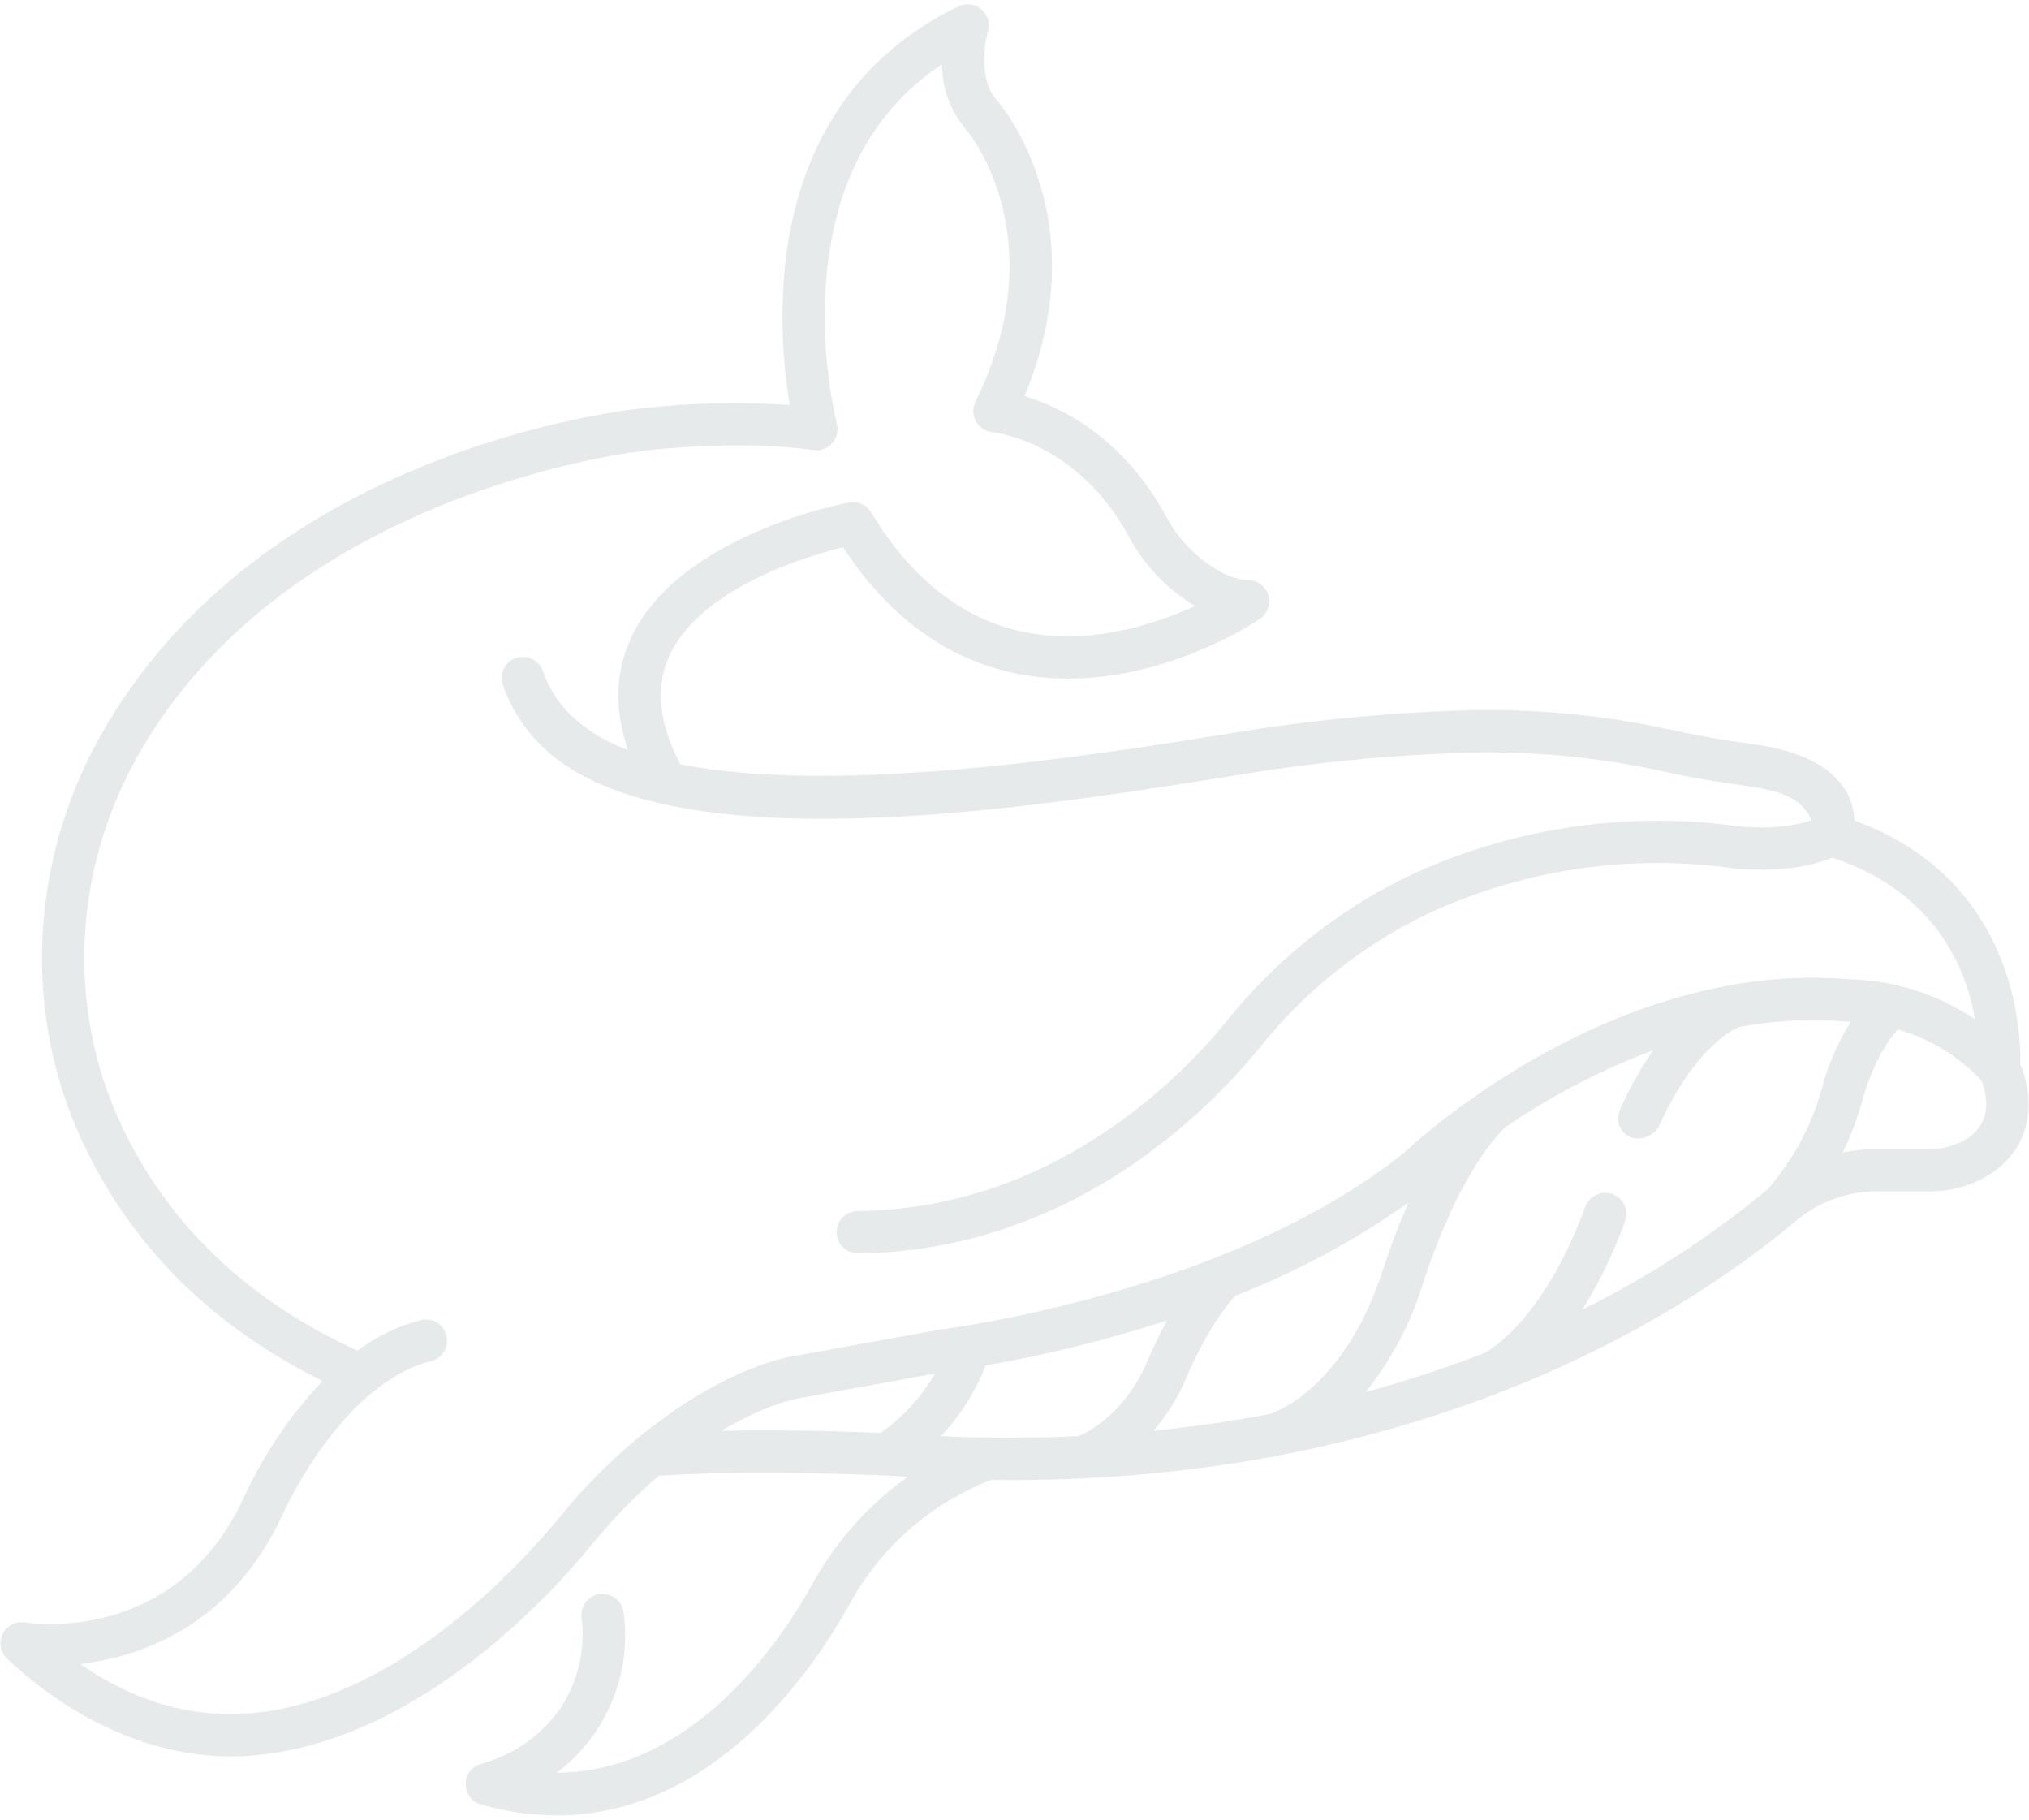
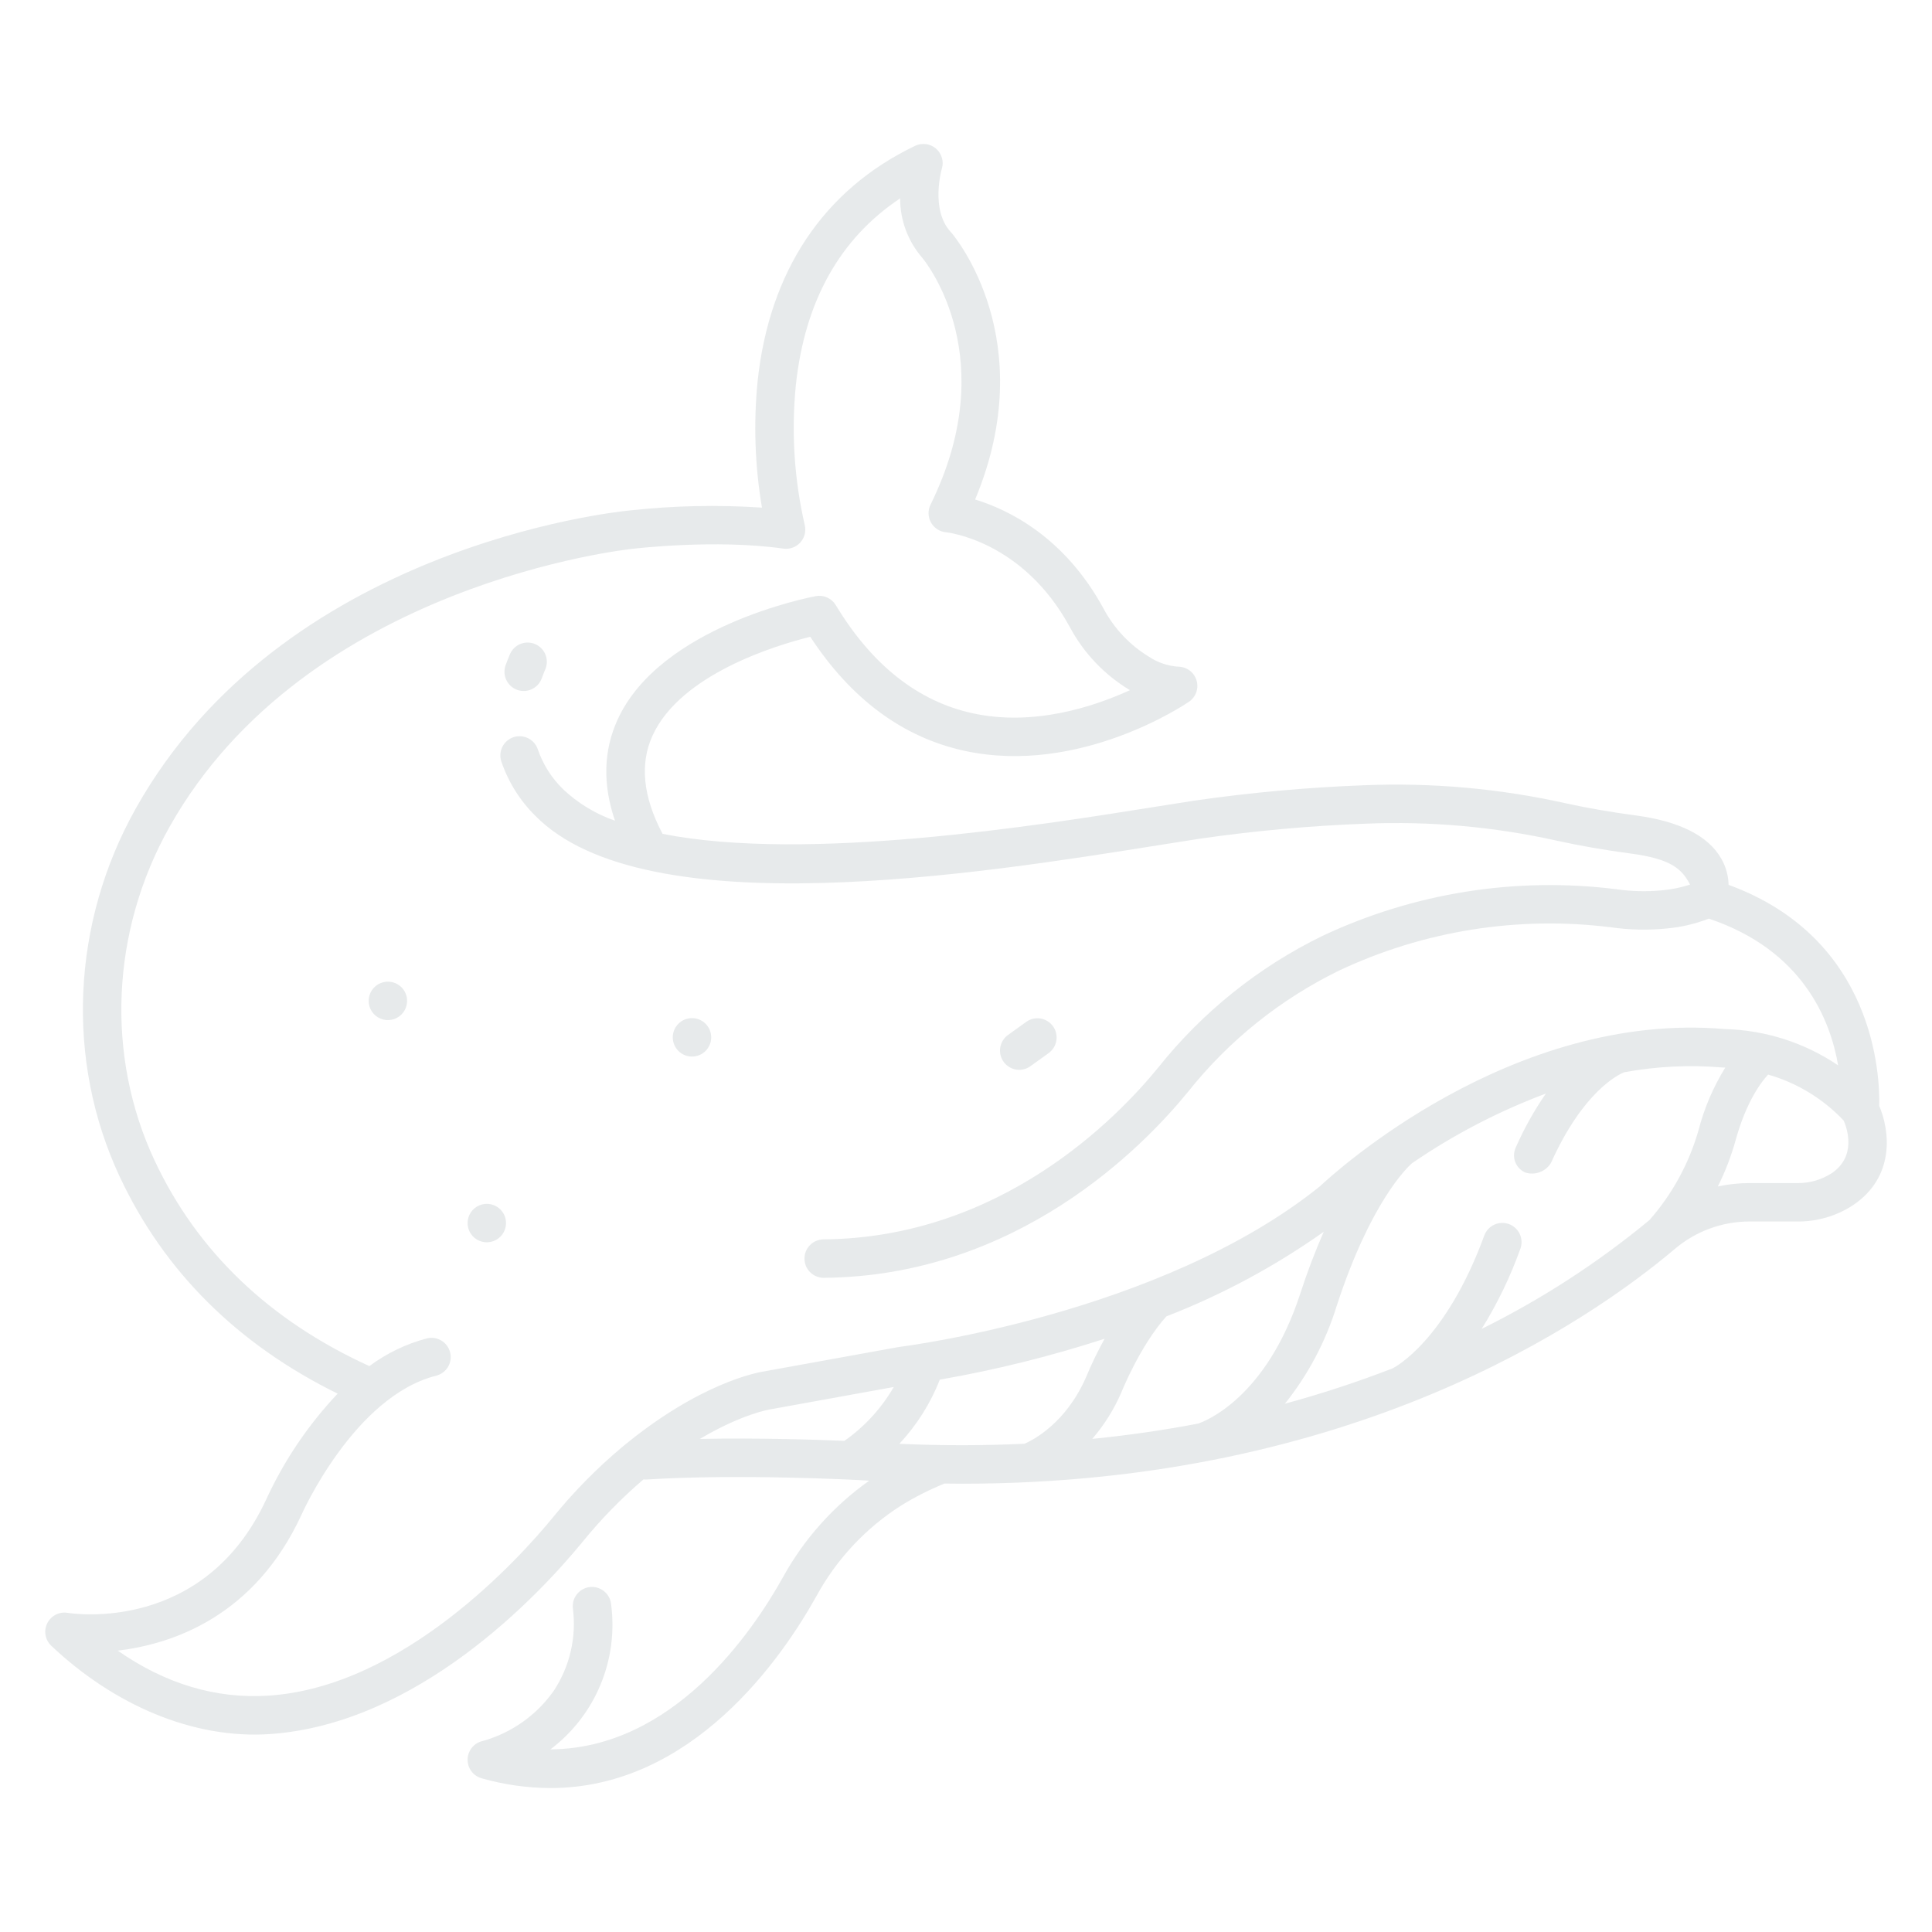
- <svg xmlns="http://www.w3.org/2000/svg" width="329" height="295" viewBox="0 0 329 295" fill="none">
-   <path d="M300.677 133.009C300.642 131.355 300.188 129.737 299.358 128.307C297.024 124.241 291.89 121.653 284.109 120.615C279.607 120.015 275.374 119.279 271.527 118.429C259.736 115.803 247.653 114.726 235.583 115.224C225.428 115.606 215.301 116.524 205.243 117.976C203.112 118.3 200.638 118.694 197.894 119.134C177.518 122.387 136.065 129.004 110.316 123.903C106.819 117.299 106.216 111.399 108.528 106.348C113.546 95.38 130.539 90.242 136.691 88.71C143.973 99.836 153.23 106.683 164.228 109.074C184.683 113.519 203.524 100.855 204.317 100.315C204.922 99.901 205.378 99.304 205.62 98.612C205.861 97.92 205.875 97.169 205.658 96.469C205.442 95.768 205.007 95.156 204.417 94.72C203.827 94.285 203.114 94.05 202.381 94.049C200.522 93.918 198.729 93.307 197.176 92.276C193.752 90.196 190.951 87.231 189.068 83.693C182.058 70.778 171.94 65.963 166.127 64.2C177.957 35.866 162.576 17.347 161.883 16.538L161.788 16.436C158.079 12.441 160.165 5.196 160.184 5.136C160.379 4.498 160.383 3.817 160.197 3.177C160.011 2.537 159.643 1.965 159.137 1.531C158.631 1.096 158.01 0.819 157.349 0.732C156.688 0.645 156.016 0.752 155.415 1.04C139.078 8.861 129.35 23.43 127.278 43.171C126.542 50.665 126.806 58.224 128.065 65.648C120.184 65.119 112.273 65.288 104.422 66.155C101.319 66.459 42.411 72.775 16.267 119.333C4.76 139.824 3.684 164.425 13.387 185.14C21.301 202.041 34.386 215.047 52.295 223.867C47.06 229.408 42.763 235.765 39.571 242.687C28.492 266.691 5.071 263.169 4.087 263.008C3.361 262.885 2.615 262.999 1.959 263.333C1.303 263.666 0.771 264.202 0.443 264.861C0.114 265.519 0.006 266.266 0.135 266.991C0.263 267.716 0.621 268.38 1.155 268.886C12.289 279.419 26.492 285.624 40.304 284.647C66.512 282.796 87.963 260.156 95.965 250.412C99.259 246.346 102.918 242.59 106.896 239.189C107.045 239.203 107.195 239.209 107.345 239.204C124.006 238.142 145.373 239.295 145.535 239.305C146.099 239.345 146.651 239.372 147.213 239.407C140.831 243.932 135.556 249.843 131.785 256.698C126.272 266.589 112.147 287.241 90.293 287.388C94.228 284.416 97.304 280.454 99.207 275.905C101.111 271.356 101.774 266.384 101.128 261.495C101.086 261.041 100.954 260.601 100.739 260.199C100.524 259.797 100.232 259.441 99.879 259.154C99.525 258.866 99.118 258.651 98.681 258.522C98.244 258.393 97.786 258.353 97.333 258.403C96.88 258.453 96.442 258.593 96.043 258.814C95.645 259.035 95.295 259.334 95.013 259.692C94.731 260.05 94.523 260.461 94.402 260.9C94.281 261.339 94.248 261.798 94.305 262.25C94.954 267.372 93.754 272.558 90.922 276.875C87.857 281.256 83.369 284.441 78.221 285.888C77.47 286.048 76.794 286.454 76.301 287.043C75.808 287.632 75.527 288.369 75.502 289.136C75.478 289.904 75.711 290.657 76.165 291.277C76.619 291.896 77.268 292.345 78.007 292.552C81.998 293.691 86.127 294.278 90.277 294.296C115.63 294.296 131.59 271.147 137.782 260.037C141.385 253.43 146.609 247.847 152.964 243.815C155.369 242.332 157.893 241.049 160.509 239.98C160.55 239.963 160.583 239.938 160.623 239.919C161.696 239.932 162.771 239.948 163.832 239.948C233.435 239.948 275.512 211.174 291.116 197.995C294.828 194.856 299.53 193.131 304.391 193.124H312.889C316.452 193.172 319.948 192.15 322.925 190.192C330.492 185.082 329.442 176.839 327.577 172.478C327.707 167.231 326.873 142.582 300.677 133.009ZM90.66 246.057C84.862 253.117 64.066 276.274 39.873 277.797C30.521 278.386 21.524 275.684 13.02 269.755C22.836 268.593 37.464 263.636 45.833 245.503C45.925 245.292 55.275 224.314 69.911 220.655C70.788 220.428 71.539 219.864 72.002 219.086C72.465 218.308 72.602 217.378 72.382 216.5C72.162 215.621 71.605 214.865 70.83 214.396C70.056 213.926 69.127 213.782 68.247 213.995C64.533 214.974 61.041 216.655 57.96 218.946C40.126 210.821 27.214 198.481 19.604 182.229C10.837 163.515 11.827 141.259 22.252 122.695C46.752 79.063 104.545 73.04 105.125 72.985C105.14 72.985 105.154 72.978 105.169 72.976C105.184 72.974 105.198 72.976 105.213 72.976C105.359 72.959 119.843 71.245 131.885 72.967C132.446 73.046 133.018 72.986 133.55 72.79C134.082 72.595 134.557 72.272 134.934 71.848C135.311 71.425 135.577 70.915 135.708 70.364C135.84 69.813 135.834 69.238 135.689 68.69C133.814 60.496 133.285 52.053 134.124 43.689C135.737 28.747 141.99 17.587 152.738 10.424C152.732 14.32 154.134 18.087 156.686 21.032C157.671 22.229 170.964 39.162 158.167 65.113C157.92 65.612 157.799 66.165 157.814 66.722C157.828 67.279 157.978 67.824 158.251 68.31C158.523 68.796 158.91 69.208 159.377 69.511C159.845 69.814 160.379 69.999 160.934 70.049C161.07 70.062 174.613 71.464 183.038 86.973C185.511 91.596 189.183 95.467 193.67 98.179C193.706 98.199 193.743 98.222 193.779 98.244C187.17 101.263 176.491 104.738 165.643 102.36C155.902 100.229 147.691 93.735 141.242 83.052C140.88 82.453 140.344 81.98 139.705 81.694C139.067 81.408 138.356 81.325 137.669 81.454C136.541 81.665 109.922 86.844 102.294 103.479C99.757 109.022 99.603 115.078 101.819 121.551C98.342 120.35 95.163 118.415 92.498 115.878C90.491 113.911 88.968 111.505 88.048 108.85C87.909 108.419 87.687 108.02 87.394 107.675C87.101 107.331 86.742 107.048 86.339 106.842C85.936 106.637 85.496 106.513 85.045 106.478C84.594 106.443 84.141 106.497 83.711 106.638C83.281 106.779 82.883 107.004 82.54 107.299C82.198 107.595 81.917 107.955 81.714 108.359C81.511 108.763 81.39 109.204 81.357 109.655C81.325 110.107 81.383 110.56 81.526 110.989C82.772 114.651 84.854 117.974 87.606 120.692C107.178 140.573 166.895 131.036 198.978 125.913C201.701 125.478 204.153 125.086 206.273 124.765C216.087 123.351 225.97 122.456 235.878 122.085C247.351 121.61 258.836 122.634 270.044 125.129C274.08 126.021 278.506 126.792 283.2 127.418C290.369 128.374 292.321 130.13 293.804 132.967C292.191 133.486 290.527 133.826 288.84 133.982C286.107 134.248 283.352 134.184 280.634 133.791C262.702 131.54 244.5 134.431 228.148 142.128C216.767 147.674 206.765 155.686 198.868 165.581C191.414 174.738 170.659 196.065 139.016 196.317C138.116 196.336 137.259 196.708 136.63 197.352C136.002 197.997 135.651 198.863 135.655 199.763C135.658 200.664 136.016 201.527 136.65 202.166C137.284 202.806 138.143 203.17 139.044 203.182H139.072C173.63 202.907 196.125 179.825 204.191 169.915C211.45 160.807 220.647 153.431 231.113 148.321C246.254 141.189 263.111 138.509 279.718 140.595C282.984 141.061 286.294 141.132 289.577 140.807C292.171 140.58 294.719 139.986 297.146 139.043C313.907 144.656 318.847 157.105 320.239 165.243C314.276 161.21 307.287 158.963 300.091 158.766H300.05C261.936 155.444 230.156 184.532 227.702 186.84C199.334 209.676 153.121 215.455 152.66 215.512C152.593 215.52 152.524 215.531 152.457 215.542L128.525 219.878C127.239 220.073 116.862 221.95 102.984 233.498C98.485 237.282 94.358 241.488 90.66 246.057ZM286.543 192.873C277.34 200.485 267.287 207.005 256.583 212.302C259.39 207.79 261.708 202.992 263.497 197.989C263.81 197.134 263.77 196.19 263.387 195.364C263.004 194.538 262.309 193.898 261.454 193.585C261.031 193.43 260.582 193.36 260.131 193.379C259.681 193.398 259.239 193.505 258.83 193.694C258.004 194.077 257.364 194.773 257.051 195.627C250.151 214.467 241.006 219.184 240.776 219.297C240.746 219.312 240.721 219.333 240.692 219.347C234.394 221.787 227.972 223.894 221.453 225.661C225.604 220.466 228.741 214.536 230.7 208.181C236.698 189.798 243.181 183.568 244.139 182.722C251.577 177.62 259.607 173.441 268.053 170.276C265.967 173.294 264.172 176.502 262.693 179.859C262.495 180.268 262.383 180.713 262.363 181.167C262.343 181.621 262.416 182.074 262.578 182.499C262.739 182.924 262.986 183.311 263.302 183.637C263.619 183.963 263.998 184.221 264.418 184.396C265.259 184.65 266.16 184.619 266.981 184.307C267.802 183.995 268.496 183.419 268.956 182.671C274.717 169.848 281.021 166.881 282.032 166.473C287.827 165.411 293.738 165.126 299.608 165.625C299.733 165.636 299.869 165.639 299.996 165.638H300.088C297.94 169.104 296.328 172.875 295.307 176.823C293.613 182.757 290.619 188.24 286.543 192.873ZM187.05 231.94C189.175 229.473 190.915 226.7 192.213 223.714C192.23 223.676 192.247 223.635 192.262 223.597C192.297 223.51 195.604 215.262 200.278 210.069C210.231 206.206 219.669 201.132 228.381 194.961C226.794 198.584 225.391 202.284 224.176 206.048C218.081 224.732 207.088 228.835 205.94 229.217C199.953 230.355 193.664 231.285 187.05 231.943V231.94ZM116.984 231.947C124.5 227.493 129.391 226.694 129.547 226.67C129.571 226.67 129.592 226.657 129.615 226.654C129.639 226.651 129.672 226.654 129.701 226.646L151.599 222.678C149.398 226.49 146.389 229.774 142.784 232.299C137.748 232.086 127.475 231.74 116.984 231.95V231.947ZM152.6 232.821C155.709 229.493 158.16 225.607 159.825 221.368C169.794 219.63 179.627 217.189 189.251 214.063C188.004 216.312 186.886 218.632 185.903 221.009C182.313 229.141 176.539 232.12 174.944 232.813C167.822 233.141 160.378 233.17 152.598 232.824L152.6 232.821ZM319.084 184.505C317.242 185.694 315.087 186.306 312.894 186.262H304.391C302.497 186.268 300.608 186.472 298.756 186.87C300.074 184.233 301.136 181.475 301.925 178.634C303.853 171.633 306.559 168.152 307.738 166.892C312.895 168.367 317.559 171.207 321.238 175.111C321.845 176.53 323.558 181.485 319.082 184.508L319.084 184.505Z" fill="#0D2936" fill-opacity="0.1" />
+ <svg xmlns="http://www.w3.org/2000/svg" width="345" height="345" viewBox="0 0 345 345" fill="none">
+   <path d="M308.677 158.009C308.642 156.355 308.188 154.737 307.358 153.307C305.024 149.241 299.89 146.653 292.109 145.615C287.607 145.015 283.374 144.279 279.527 143.429C267.736 140.803 255.653 139.726 243.583 140.224C233.428 140.606 223.301 141.524 213.243 142.976C211.112 143.3 208.638 143.694 205.894 144.134C185.518 147.387 144.065 154.004 118.316 148.903C114.819 142.299 114.216 136.399 116.528 131.348C121.546 120.381 138.539 115.242 144.691 113.71C151.973 124.836 161.23 131.683 172.228 134.074C192.683 138.519 211.524 125.855 212.317 125.315C212.922 124.901 213.378 124.304 213.62 123.612C213.861 122.92 213.875 122.169 213.658 121.469C213.442 120.768 213.007 120.156 212.417 119.72C211.827 119.285 211.114 119.05 210.381 119.049C208.522 118.918 206.729 118.307 205.176 117.277C201.752 115.196 198.951 112.231 197.068 108.693C190.058 95.778 179.94 90.963 174.127 89.2C185.957 60.866 170.576 42.347 169.883 41.538L169.788 41.436C166.079 37.441 168.165 30.197 168.184 30.136C168.379 29.498 168.383 28.817 168.197 28.177C168.011 27.537 167.643 26.965 167.137 26.531C166.631 26.096 166.01 25.819 165.349 25.732C164.688 25.645 164.016 25.752 163.415 26.04C147.078 33.861 137.35 48.43 135.278 68.171C134.542 75.665 134.806 83.224 136.065 90.648C128.184 90.119 120.273 90.288 112.422 91.155C109.319 91.459 50.411 97.775 24.267 144.333C12.76 164.824 11.684 189.425 21.387 210.14C29.301 227.041 42.386 240.047 60.295 248.867C55.06 254.408 50.763 260.765 47.571 267.687C36.492 291.691 13.071 288.169 12.087 288.008C11.361 287.885 10.615 287.999 9.959 288.333C9.303 288.666 8.771 289.202 8.443 289.861C8.114 290.519 8.006 291.266 8.135 291.991C8.263 292.716 8.621 293.38 9.155 293.886C20.289 304.419 34.492 310.624 48.304 309.647C74.512 307.796 95.963 285.156 103.965 275.412C107.259 271.346 110.918 267.59 114.896 264.189C115.045 264.203 115.195 264.209 115.345 264.204C132.006 263.142 153.373 264.295 153.535 264.305C154.099 264.345 154.651 264.372 155.213 264.407C148.831 268.932 143.556 274.843 139.785 281.698C134.272 291.589 120.147 312.241 98.293 312.388C102.228 309.416 105.304 305.454 107.207 300.905C109.111 296.356 109.774 291.384 109.128 286.495C109.086 286.041 108.954 285.601 108.739 285.199C108.524 284.797 108.232 284.441 107.879 284.154C107.525 283.866 107.118 283.651 106.681 283.522C106.244 283.393 105.786 283.353 105.333 283.403C104.88 283.453 104.442 283.593 104.043 283.814C103.645 284.035 103.295 284.334 103.013 284.692C102.731 285.05 102.523 285.461 102.402 285.9C102.281 286.339 102.248 286.798 102.305 287.25C102.953 292.372 101.754 297.558 98.922 301.875C95.857 306.256 91.369 309.441 86.221 310.888C85.47 311.048 84.794 311.454 84.301 312.043C83.808 312.632 83.527 313.369 83.502 314.136C83.478 314.904 83.711 315.657 84.165 316.277C84.619 316.896 85.268 317.345 86.007 317.552C89.998 318.691 94.127 319.278 98.277 319.296C123.63 319.296 139.59 296.147 145.782 285.037C149.385 278.43 154.609 272.847 160.964 268.815C163.369 267.332 165.893 266.049 168.509 264.98C168.55 264.963 168.583 264.938 168.623 264.919C169.696 264.932 170.771 264.948 171.832 264.948C241.435 264.948 283.512 236.174 299.116 222.995C302.828 219.856 307.53 218.131 312.391 218.124H320.889C324.452 218.172 327.948 217.15 330.925 215.192C338.492 210.082 337.442 201.839 335.577 197.478C335.707 192.231 334.873 167.582 308.677 158.009ZM98.66 271.057C92.862 278.117 72.066 301.274 47.873 302.797C38.521 303.386 29.524 300.684 21.02 294.755C30.836 293.593 45.464 288.636 53.833 270.503C53.925 270.292 63.275 249.314 77.911 245.655C78.788 245.428 79.539 244.864 80.002 244.086C80.465 243.308 80.602 242.378 80.382 241.5C80.162 240.621 79.605 239.865 78.83 239.396C78.056 238.926 77.127 238.782 76.247 238.995C72.533 239.974 69.041 241.655 65.96 243.946C48.126 235.821 35.214 223.481 27.604 207.229C18.837 188.515 19.827 166.259 30.252 147.695C54.752 104.063 112.545 98.04 113.125 97.985C113.14 97.985 113.154 97.978 113.169 97.976C113.184 97.974 113.198 97.976 113.213 97.976C113.359 97.959 127.843 96.245 139.885 97.967C140.446 98.046 141.018 97.986 141.55 97.79C142.082 97.595 142.557 97.272 142.934 96.848C143.311 96.425 143.577 95.915 143.708 95.364C143.84 94.813 143.834 94.238 143.689 93.69C141.814 85.496 141.285 77.052 142.124 68.689C143.737 53.747 149.99 42.587 160.738 35.424C160.732 39.32 162.134 43.087 164.686 46.032C165.671 47.229 178.964 64.162 166.167 90.113C165.92 90.612 165.799 91.165 165.814 91.722C165.828 92.279 165.978 92.824 166.251 93.31C166.523 93.796 166.91 94.208 167.377 94.511C167.845 94.814 168.379 94.999 168.934 95.049C169.07 95.062 182.613 96.464 191.038 111.973C193.511 116.596 197.183 120.467 201.67 123.179C201.706 123.199 201.743 123.222 201.779 123.244C195.17 126.263 184.491 129.738 173.643 127.36C163.902 125.229 155.691 118.735 149.242 108.052C148.88 107.453 148.344 106.979 147.705 106.694C147.067 106.408 146.356 106.324 145.669 106.454C144.541 106.665 117.922 111.844 110.294 128.479C107.757 134.022 107.603 140.078 109.819 146.551C106.342 145.35 103.163 143.415 100.498 140.878C98.491 138.911 96.968 136.505 96.048 133.85C95.909 133.419 95.687 133.02 95.394 132.675C95.101 132.331 94.742 132.048 94.339 131.842C93.936 131.637 93.496 131.513 93.045 131.478C92.594 131.443 92.141 131.497 91.711 131.638C91.281 131.779 90.883 132.004 90.54 132.299C90.198 132.595 89.917 132.955 89.714 133.359C89.511 133.763 89.39 134.204 89.357 134.655C89.325 135.107 89.383 135.56 89.526 135.989C90.772 139.651 92.854 142.974 95.606 145.692C115.178 165.573 174.895 156.036 206.978 150.913C209.701 150.478 212.153 150.086 214.273 149.765C224.087 148.351 233.97 147.456 243.878 147.085C255.351 146.61 266.836 147.634 278.044 150.129C282.08 151.021 286.506 151.792 291.2 152.418C298.369 153.374 300.321 155.13 301.804 157.967C300.191 158.486 298.527 158.826 296.84 158.982C294.107 159.248 291.352 159.184 288.634 158.791C270.702 156.54 252.5 159.431 236.148 167.128C224.767 172.674 214.765 180.686 206.868 190.581C199.414 199.738 178.659 221.065 147.016 221.317C146.116 221.336 145.259 221.708 144.63 222.352C144.002 222.997 143.651 223.863 143.655 224.763C143.658 225.664 144.016 226.527 144.65 227.166C145.284 227.806 146.143 228.17 147.044 228.182H147.072C181.63 227.907 204.125 204.825 212.191 194.915C219.45 185.807 228.647 178.431 239.113 173.321C254.254 166.189 271.111 163.509 287.718 165.595C290.984 166.061 294.294 166.132 297.577 165.807C300.171 165.58 302.719 164.986 305.146 164.043C321.907 169.656 326.847 182.105 328.239 190.243C322.276 186.21 315.287 183.963 308.091 183.766H308.05C269.936 180.444 238.156 209.532 235.702 211.84C207.334 234.676 161.121 240.455 160.66 240.512C160.593 240.52 160.524 240.531 160.457 240.542L136.525 244.878C135.239 245.073 124.862 246.95 110.984 258.498C106.485 262.282 102.358 266.488 98.66 271.057ZM294.543 217.873C285.34 225.485 275.287 232.005 264.583 237.302C267.39 232.79 269.708 227.992 271.497 222.989C271.81 222.134 271.77 221.19 271.387 220.364C271.004 219.538 270.309 218.898 269.454 218.585C269.031 218.43 268.582 218.36 268.131 218.379C267.681 218.398 267.239 218.505 266.83 218.694C266.004 219.077 265.364 219.773 265.051 220.627C258.151 239.467 249.006 244.184 248.776 244.297C248.746 244.312 248.721 244.333 248.692 244.347C242.394 246.787 235.972 248.894 229.453 250.661C233.604 245.466 236.741 239.536 238.7 233.181C244.698 214.798 251.181 208.568 252.139 207.722C259.577 202.62 267.607 198.441 276.053 195.276C273.967 198.294 272.172 201.502 270.693 204.859C270.495 205.268 270.383 205.713 270.363 206.167C270.343 206.621 270.416 207.074 270.578 207.499C270.739 207.924 270.986 208.311 271.302 208.637C271.619 208.963 271.998 209.221 272.418 209.396C273.259 209.65 274.16 209.619 274.981 209.307C275.802 208.995 276.496 208.419 276.956 207.671C282.717 194.848 289.021 191.881 290.032 191.473C295.827 190.411 301.738 190.126 307.608 190.625C307.733 190.636 307.869 190.639 307.996 190.638H308.088C305.94 194.104 304.328 197.875 303.307 201.823C301.613 207.757 298.619 213.24 294.543 217.873ZM195.05 256.94C197.175 254.473 198.915 251.7 200.213 248.714C200.23 248.676 200.247 248.635 200.262 248.597C200.297 248.51 203.604 240.262 208.278 235.069C218.231 231.206 227.669 226.132 236.381 219.961C234.794 223.584 233.391 227.284 232.176 231.048C226.081 249.732 215.088 253.835 213.94 254.217C207.953 255.355 201.664 256.285 195.05 256.943V256.94ZM124.984 256.947C132.5 252.493 137.391 251.694 137.547 251.67C137.571 251.67 137.592 251.657 137.615 251.654C137.639 251.651 137.672 251.654 137.701 251.646L159.599 247.678C157.398 251.49 154.389 254.774 150.784 257.299C145.748 257.086 135.475 256.74 124.984 256.95V256.947ZM160.6 257.821C163.709 254.493 166.16 250.607 167.825 246.368C177.794 244.63 187.627 242.189 197.251 239.063C196.004 241.312 194.886 243.632 193.903 246.009C190.313 254.141 184.539 257.12 182.944 257.813C175.822 258.141 168.378 258.17 160.598 257.824L160.6 257.821ZM327.084 209.505C325.242 210.694 323.087 211.306 320.894 211.262H312.391C310.497 211.268 308.608 211.472 306.756 211.87C308.074 209.233 309.136 206.475 309.925 203.634C311.853 196.633 314.559 193.152 315.738 191.892C320.895 193.367 325.559 196.207 329.238 200.111C329.845 201.53 331.558 206.485 327.082 209.508L327.084 209.505Z" fill="#0D2936" fill-opacity="0.1" />
+   <path d="M92.347 123.185C92.77 123.339 93.22 123.408 93.671 123.388C94.121 123.367 94.563 123.258 94.971 123.067C95.379 122.876 95.746 122.606 96.05 122.273C96.353 121.939 96.588 121.55 96.741 121.125C96.938 120.584 97.149 120.048 97.376 119.517C97.552 119.102 97.645 118.657 97.649 118.206C97.653 117.756 97.569 117.308 97.4 116.89C97.232 116.472 96.983 116.092 96.667 115.77C96.351 115.448 95.975 115.192 95.561 115.015C95.146 114.839 94.701 114.746 94.25 114.742C93.799 114.737 93.352 114.822 92.934 114.99C92.516 115.159 92.135 115.408 91.814 115.724C91.492 116.04 91.235 116.415 91.059 116.83C90.783 117.479 90.524 118.134 90.287 118.791C90.133 119.214 90.065 119.664 90.086 120.114C90.106 120.565 90.215 121.006 90.406 121.415C90.598 121.823 90.868 122.189 91.2 122.493C91.533 122.797 91.923 123.032 92.347 123.185Z" fill="#0D2936" fill-opacity="0.1" />
+   <path d="M182.007 191.038C182.726 191.039 183.427 190.812 184.01 190.39L187.293 188.026C188.019 187.489 188.503 186.688 188.642 185.796C188.781 184.904 188.564 183.993 188.036 183.26C187.508 182.528 186.713 182.033 185.823 181.882C184.933 181.732 184.019 181.938 183.28 182.456L179.997 184.821C179.408 185.245 178.968 185.845 178.742 186.536C178.515 187.226 178.513 187.97 178.737 188.661C178.96 189.352 179.397 189.955 179.985 190.382C180.572 190.809 181.28 191.039 182.007 191.038Z" fill="#0D2936" fill-opacity="0.1" />
+   <path d="M123.569 188.673C125.465 188.673 127.002 187.136 127.002 185.241C127.002 183.345 125.465 181.808 123.569 181.808C121.674 181.808 120.137 183.345 120.137 185.241C120.137 187.136 121.674 188.673 123.569 188.673Z" fill="#0D2936" fill-opacity="0.1" />
+   <path d="M86.591 214.991C85.915 215.058 85.275 215.323 84.75 215.754C84.225 216.185 83.84 216.762 83.644 217.412C83.447 218.061 83.447 218.755 83.644 219.404C83.841 220.054 84.227 220.63 84.752 221.061C85.277 221.491 85.917 221.757 86.593 221.823C87.269 221.89 87.949 221.754 88.547 221.434C89.146 221.114 89.636 220.624 89.956 220.025C90.276 219.426 90.412 218.746 90.345 218.07C90.301 217.622 90.169 217.186 89.956 216.788C89.743 216.391 89.455 216.039 89.106 215.753C88.757 215.467 88.356 215.252 87.924 215.122C87.493 214.991 87.039 214.946 86.591 214.991Z" fill="#0D2936" fill-opacity="0.1" />
+   <path d="M68.927 175.314C68.251 175.381 67.611 175.646 67.086 176.077C66.561 176.508 66.176 177.085 65.98 177.735C65.783 178.384 65.783 179.078 65.98 179.727C66.177 180.377 66.563 180.953 67.088 181.384C67.613 181.814 68.253 182.08 68.929 182.146C69.605 182.213 70.285 182.077 70.883 181.757C71.482 181.437 71.972 180.947 72.292 180.348C72.612 179.749 72.748 179.069 72.681 178.393C72.637 177.945 72.505 177.509 72.292 177.111C72.08 176.713 71.791 176.361 71.442 176.075C71.093 175.789 70.692 175.575 70.26 175.444C69.829 175.314 69.375 175.269 68.927 175.314Z" fill="#0D2936" fill-opacity="0.1" />
</svg>
